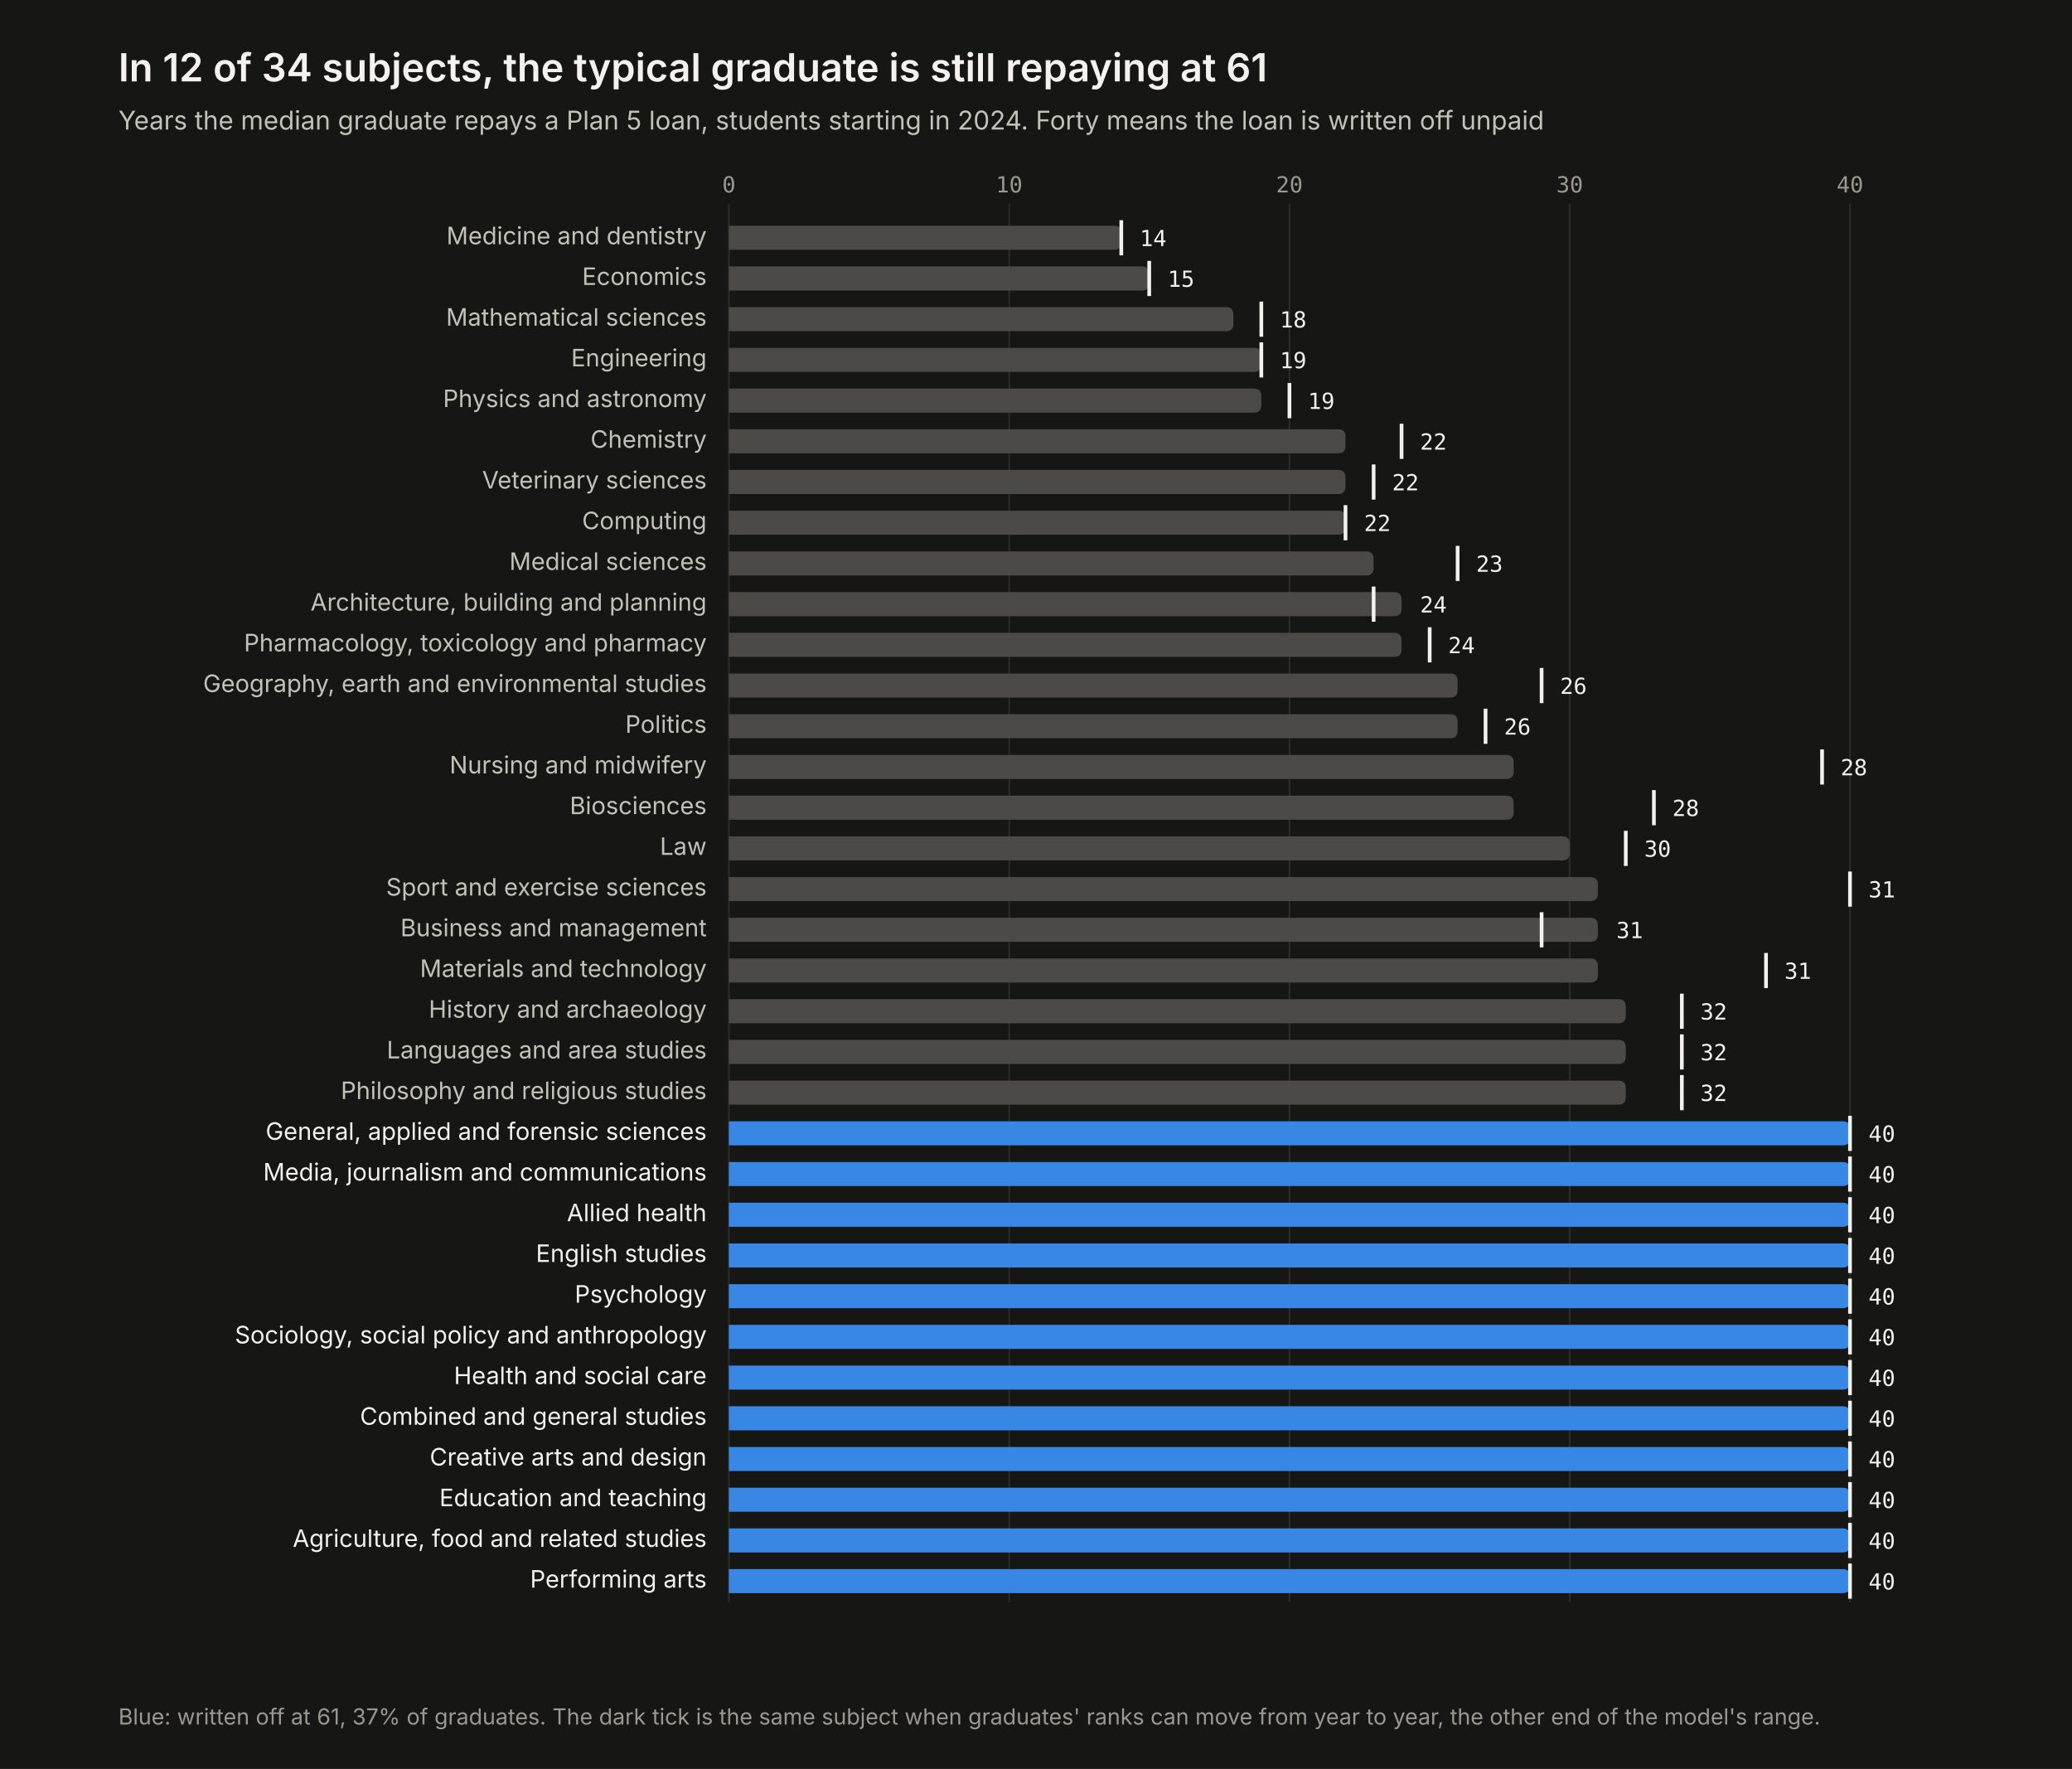
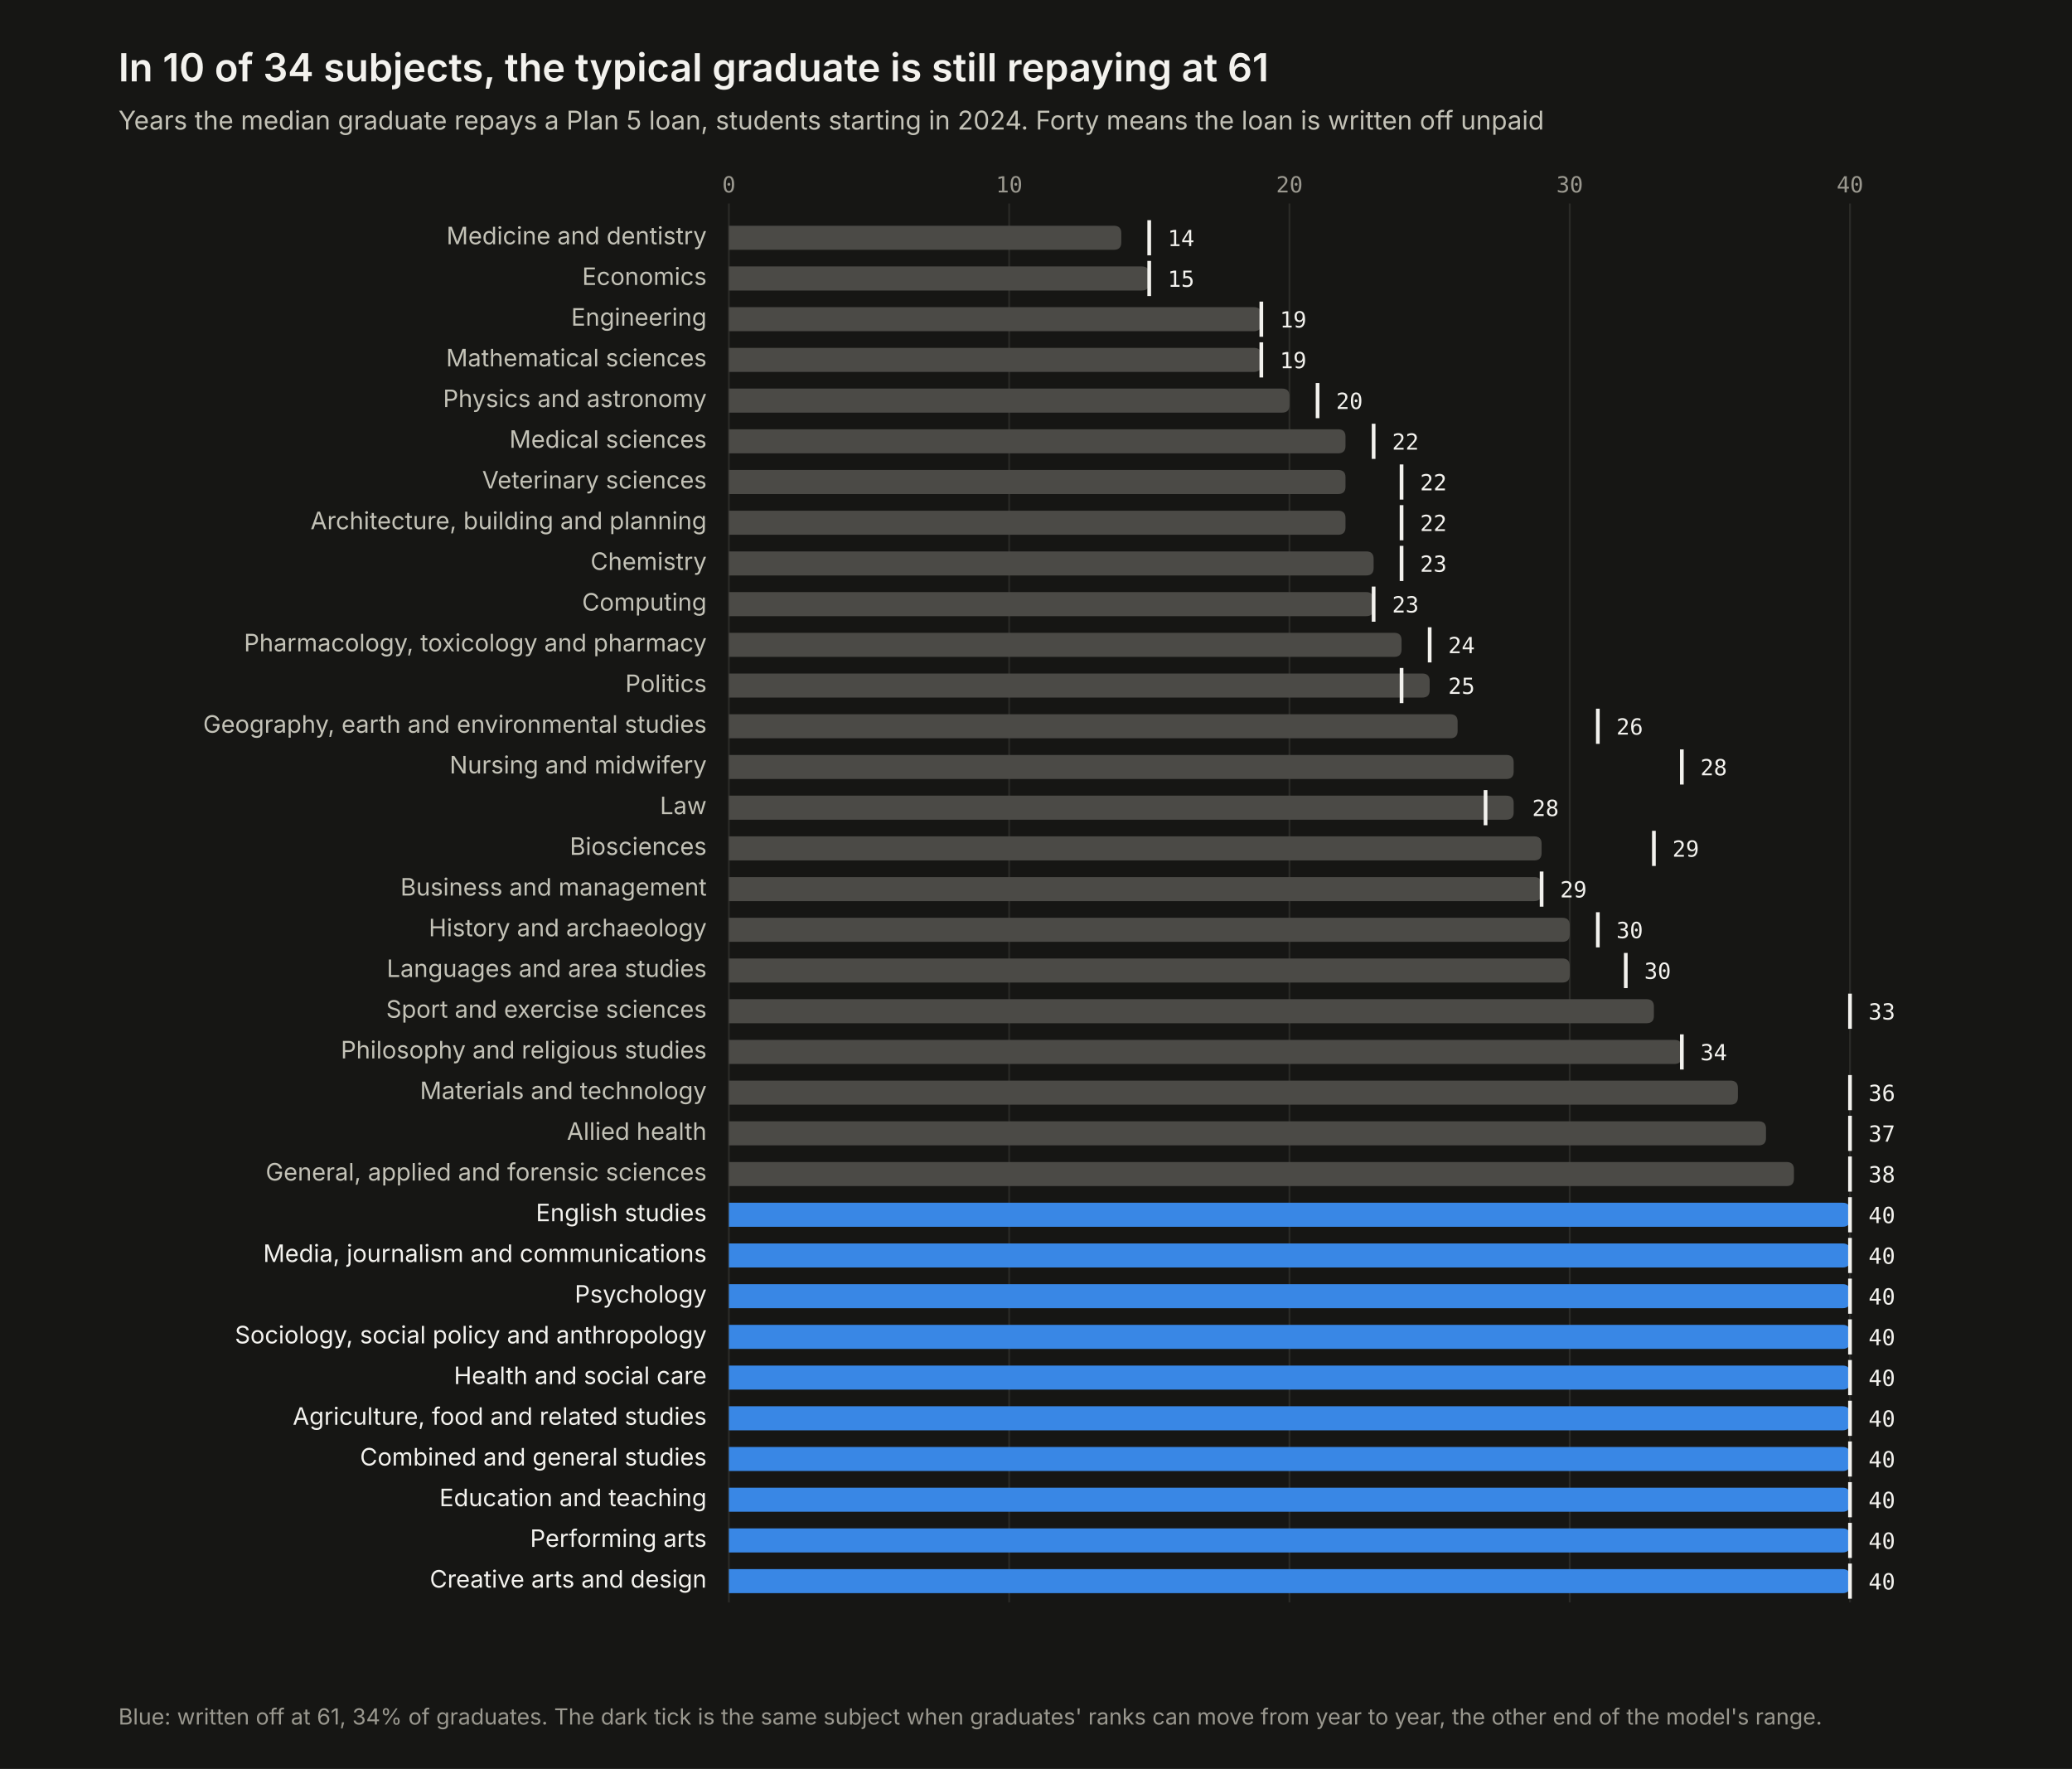
- <svg xmlns="http://www.w3.org/2000/svg" viewBox="0 0 1120 956" width="1120" height="956" role="img" aria-label="In 12 of 34 subjects, the typical graduate is still repaying at 61">
+ <svg xmlns="http://www.w3.org/2000/svg" viewBox="0 0 1120 956" width="1120" height="956" role="img" aria-label="In 10 of 34 subjects, the typical graduate is still repaying at 61">
  <rect width="1120" height="956" fill="#161614" />
-   <text x="64.0" y="44.0" font-family="'IBM Plex Sans', ui-sans-serif, system-ui, -apple-system, sans-serif" font-size="21" font-weight="600" fill="#f3f2ee" text-anchor="start">In 12 of 34 subjects, the typical graduate is still repaying at 61</text>
+   <text x="64.0" y="44.0" font-family="'IBM Plex Sans', ui-sans-serif, system-ui, -apple-system, sans-serif" font-size="21" font-weight="600" fill="#f3f2ee" text-anchor="start">In 10 of 34 subjects, the typical graduate is still repaying at 61</text>
  <text x="64.0" y="70.0" font-family="'IBM Plex Sans', ui-sans-serif, system-ui, -apple-system, sans-serif" font-size="14" font-weight="400" fill="#c3c2b7" text-anchor="start">Years the median graduate repays a Plan 5 loan, students starting in 2024. Forty means the loan is written off unpaid</text>
  <line x1="394.0" y1="110.0" x2="394.0" y2="866.0" stroke="#2a2a27" stroke-width="1.0" />
  <text x="394.0" y="104.0" font-family="'IBM Plex Mono', ui-monospace, SFMono-Regular, Menlo, monospace" font-size="12" font-weight="400" fill="#9a988f" text-anchor="middle">0</text>
  <line x1="545.5" y1="110.0" x2="545.5" y2="866.0" stroke="#2a2a27" stroke-width="1.0" />
  <text x="545.5" y="104.0" font-family="'IBM Plex Mono', ui-monospace, SFMono-Regular, Menlo, monospace" font-size="12" font-weight="400" fill="#9a988f" text-anchor="middle">10</text>
  <line x1="697.0" y1="110.0" x2="697.0" y2="866.0" stroke="#2a2a27" stroke-width="1.0" />
  <text x="697.0" y="104.0" font-family="'IBM Plex Mono', ui-monospace, SFMono-Regular, Menlo, monospace" font-size="12" font-weight="400" fill="#9a988f" text-anchor="middle">20</text>
  <line x1="848.5" y1="110.0" x2="848.5" y2="866.0" stroke="#2a2a27" stroke-width="1.0" />
  <text x="848.5" y="104.0" font-family="'IBM Plex Mono', ui-monospace, SFMono-Regular, Menlo, monospace" font-size="12" font-weight="400" fill="#9a988f" text-anchor="middle">30</text>
  <line x1="1000.0" y1="110.0" x2="1000.0" y2="866.0" stroke="#2a2a27" stroke-width="1.0" />
  <text x="1000.0" y="104.0" font-family="'IBM Plex Mono', ui-monospace, SFMono-Regular, Menlo, monospace" font-size="12" font-weight="400" fill="#9a988f" text-anchor="middle">40</text>
  <text x="382.0" y="132.0" font-family="'IBM Plex Sans', ui-sans-serif, system-ui, -apple-system, sans-serif" font-size="13" font-weight="400" fill="#c3c2b7" text-anchor="end">Medicine and dentistry</text>
  <path d="M394.0,122.0 H602.1 Q606.1,122.0 606.1,126.0 V131.0 Q606.1,135.0 602.1,135.0 H394.0 Z" fill="#4b4a46" />
-   <line x1="606.1" y1="119.0" x2="606.1" y2="138.0" stroke="#f3f2ee" stroke-width="2" />
-   <text x="616.1" y="133.0" font-family="'IBM Plex Mono', ui-monospace, SFMono-Regular, Menlo, monospace" font-size="12" font-weight="400" fill="#f3f2ee" text-anchor="start">14</text>
+   <line x1="621.2" y1="119.0" x2="621.2" y2="138.0" stroke="#f3f2ee" stroke-width="2" />
+   <text x="631.2" y="133.0" font-family="'IBM Plex Mono', ui-monospace, SFMono-Regular, Menlo, monospace" font-size="12" font-weight="400" fill="#f3f2ee" text-anchor="start">14</text>
  <text x="382.0" y="154.0" font-family="'IBM Plex Sans', ui-sans-serif, system-ui, -apple-system, sans-serif" font-size="13" font-weight="400" fill="#c3c2b7" text-anchor="end">Economics</text>
  <path d="M394.0,144.0 H617.2 Q621.2,144.0 621.2,148.0 V153.0 Q621.2,157.0 617.2,157.0 H394.0 Z" fill="#4b4a46" />
  <line x1="621.2" y1="141.0" x2="621.2" y2="160.0" stroke="#f3f2ee" stroke-width="2" />
  <text x="631.2" y="155.0" font-family="'IBM Plex Mono', ui-monospace, SFMono-Regular, Menlo, monospace" font-size="12" font-weight="400" fill="#f3f2ee" text-anchor="start">15</text>
-   <text x="382.0" y="176.0" font-family="'IBM Plex Sans', ui-sans-serif, system-ui, -apple-system, sans-serif" font-size="13" font-weight="400" fill="#c3c2b7" text-anchor="end">Mathematical sciences</text>
-   <path d="M394.0,166.0 H662.7 Q666.7,166.0 666.7,170.0 V175.0 Q666.7,179.0 662.7,179.0 H394.0 Z" fill="#4b4a46" />
+   <text x="382.0" y="176.0" font-family="'IBM Plex Sans', ui-sans-serif, system-ui, -apple-system, sans-serif" font-size="13" font-weight="400" fill="#c3c2b7" text-anchor="end">Engineering</text>
+   <path d="M394.0,166.0 H677.8 Q681.8,166.0 681.8,170.0 V175.0 Q681.8,179.0 677.8,179.0 H394.0 Z" fill="#4b4a46" />
  <line x1="681.8" y1="163.0" x2="681.8" y2="182.0" stroke="#f3f2ee" stroke-width="2" />
-   <text x="691.8" y="177.0" font-family="'IBM Plex Mono', ui-monospace, SFMono-Regular, Menlo, monospace" font-size="12" font-weight="400" fill="#f3f2ee" text-anchor="start">18</text>
-   <text x="382.0" y="198.0" font-family="'IBM Plex Sans', ui-sans-serif, system-ui, -apple-system, sans-serif" font-size="13" font-weight="400" fill="#c3c2b7" text-anchor="end">Engineering</text>
+   <text x="691.8" y="177.0" font-family="'IBM Plex Mono', ui-monospace, SFMono-Regular, Menlo, monospace" font-size="12" font-weight="400" fill="#f3f2ee" text-anchor="start">19</text>
+   <text x="382.0" y="198.0" font-family="'IBM Plex Sans', ui-sans-serif, system-ui, -apple-system, sans-serif" font-size="13" font-weight="400" fill="#c3c2b7" text-anchor="end">Mathematical sciences</text>
  <path d="M394.0,188.0 H677.8 Q681.8,188.0 681.8,192.0 V197.0 Q681.8,201.0 677.8,201.0 H394.0 Z" fill="#4b4a46" />
  <line x1="681.8" y1="185.0" x2="681.8" y2="204.0" stroke="#f3f2ee" stroke-width="2" />
  <text x="691.8" y="199.0" font-family="'IBM Plex Mono', ui-monospace, SFMono-Regular, Menlo, monospace" font-size="12" font-weight="400" fill="#f3f2ee" text-anchor="start">19</text>
  <text x="382.0" y="220.0" font-family="'IBM Plex Sans', ui-sans-serif, system-ui, -apple-system, sans-serif" font-size="13" font-weight="400" fill="#c3c2b7" text-anchor="end">Physics and astronomy</text>
-   <path d="M394.0,210.0 H677.8 Q681.8,210.0 681.8,214.0 V219.0 Q681.8,223.0 677.8,223.0 H394.0 Z" fill="#4b4a46" />
-   <line x1="697.0" y1="207.0" x2="697.0" y2="226.0" stroke="#f3f2ee" stroke-width="2" />
-   <text x="707.0" y="221.0" font-family="'IBM Plex Mono', ui-monospace, SFMono-Regular, Menlo, monospace" font-size="12" font-weight="400" fill="#f3f2ee" text-anchor="start">19</text>
-   <text x="382.0" y="242.0" font-family="'IBM Plex Sans', ui-sans-serif, system-ui, -apple-system, sans-serif" font-size="13" font-weight="400" fill="#c3c2b7" text-anchor="end">Chemistry</text>
+   <path d="M394.0,210.0 H693.0 Q697.0,210.0 697.0,214.0 V219.0 Q697.0,223.0 693.0,223.0 H394.0 Z" fill="#4b4a46" />
+   <line x1="712.2" y1="207.0" x2="712.2" y2="226.0" stroke="#f3f2ee" stroke-width="2" />
+   <text x="722.2" y="221.0" font-family="'IBM Plex Mono', ui-monospace, SFMono-Regular, Menlo, monospace" font-size="12" font-weight="400" fill="#f3f2ee" text-anchor="start">20</text>
+   <text x="382.0" y="242.0" font-family="'IBM Plex Sans', ui-sans-serif, system-ui, -apple-system, sans-serif" font-size="13" font-weight="400" fill="#c3c2b7" text-anchor="end">Medical sciences</text>
  <path d="M394.0,232.0 H723.3 Q727.3,232.0 727.3,236.0 V241.0 Q727.3,245.0 723.3,245.0 H394.0 Z" fill="#4b4a46" />
-   <line x1="757.6" y1="229.0" x2="757.6" y2="248.0" stroke="#f3f2ee" stroke-width="2" />
-   <text x="767.6" y="243.0" font-family="'IBM Plex Mono', ui-monospace, SFMono-Regular, Menlo, monospace" font-size="12" font-weight="400" fill="#f3f2ee" text-anchor="start">22</text>
+   <line x1="742.5" y1="229.0" x2="742.5" y2="248.0" stroke="#f3f2ee" stroke-width="2" />
+   <text x="752.5" y="243.0" font-family="'IBM Plex Mono', ui-monospace, SFMono-Regular, Menlo, monospace" font-size="12" font-weight="400" fill="#f3f2ee" text-anchor="start">22</text>
  <text x="382.0" y="264.0" font-family="'IBM Plex Sans', ui-sans-serif, system-ui, -apple-system, sans-serif" font-size="13" font-weight="400" fill="#c3c2b7" text-anchor="end">Veterinary sciences</text>
  <path d="M394.0,254.0 H723.3 Q727.3,254.0 727.3,258.0 V263.0 Q727.3,267.0 723.3,267.0 H394.0 Z" fill="#4b4a46" />
-   <line x1="742.5" y1="251.0" x2="742.5" y2="270.0" stroke="#f3f2ee" stroke-width="2" />
-   <text x="752.5" y="265.0" font-family="'IBM Plex Mono', ui-monospace, SFMono-Regular, Menlo, monospace" font-size="12" font-weight="400" fill="#f3f2ee" text-anchor="start">22</text>
-   <text x="382.0" y="286.0" font-family="'IBM Plex Sans', ui-sans-serif, system-ui, -apple-system, sans-serif" font-size="13" font-weight="400" fill="#c3c2b7" text-anchor="end">Computing</text>
+   <line x1="757.6" y1="251.0" x2="757.6" y2="270.0" stroke="#f3f2ee" stroke-width="2" />
+   <text x="767.6" y="265.0" font-family="'IBM Plex Mono', ui-monospace, SFMono-Regular, Menlo, monospace" font-size="12" font-weight="400" fill="#f3f2ee" text-anchor="start">22</text>
+   <text x="382.0" y="286.0" font-family="'IBM Plex Sans', ui-sans-serif, system-ui, -apple-system, sans-serif" font-size="13" font-weight="400" fill="#c3c2b7" text-anchor="end">Architecture, building and planning</text>
  <path d="M394.0,276.0 H723.3 Q727.3,276.0 727.3,280.0 V285.0 Q727.3,289.0 723.3,289.0 H394.0 Z" fill="#4b4a46" />
-   <line x1="727.3" y1="273.0" x2="727.3" y2="292.0" stroke="#f3f2ee" stroke-width="2" />
-   <text x="737.3" y="287.0" font-family="'IBM Plex Mono', ui-monospace, SFMono-Regular, Menlo, monospace" font-size="12" font-weight="400" fill="#f3f2ee" text-anchor="start">22</text>
-   <text x="382.0" y="308.0" font-family="'IBM Plex Sans', ui-sans-serif, system-ui, -apple-system, sans-serif" font-size="13" font-weight="400" fill="#c3c2b7" text-anchor="end">Medical sciences</text>
+   <line x1="757.6" y1="273.0" x2="757.6" y2="292.0" stroke="#f3f2ee" stroke-width="2" />
+   <text x="767.6" y="287.0" font-family="'IBM Plex Mono', ui-monospace, SFMono-Regular, Menlo, monospace" font-size="12" font-weight="400" fill="#f3f2ee" text-anchor="start">22</text>
+   <text x="382.0" y="308.0" font-family="'IBM Plex Sans', ui-sans-serif, system-ui, -apple-system, sans-serif" font-size="13" font-weight="400" fill="#c3c2b7" text-anchor="end">Chemistry</text>
  <path d="M394.0,298.0 H738.5 Q742.5,298.0 742.5,302.0 V307.0 Q742.5,311.0 738.5,311.0 H394.0 Z" fill="#4b4a46" />
-   <line x1="787.9" y1="295.0" x2="787.9" y2="314.0" stroke="#f3f2ee" stroke-width="2" />
-   <text x="797.9" y="309.0" font-family="'IBM Plex Mono', ui-monospace, SFMono-Regular, Menlo, monospace" font-size="12" font-weight="400" fill="#f3f2ee" text-anchor="start">23</text>
-   <text x="382.0" y="330.0" font-family="'IBM Plex Sans', ui-sans-serif, system-ui, -apple-system, sans-serif" font-size="13" font-weight="400" fill="#c3c2b7" text-anchor="end">Architecture, building and planning</text>
-   <path d="M394.0,320.0 H753.6 Q757.6,320.0 757.6,324.0 V329.0 Q757.6,333.0 753.6,333.0 H394.0 Z" fill="#4b4a46" />
+   <line x1="757.6" y1="295.0" x2="757.6" y2="314.0" stroke="#f3f2ee" stroke-width="2" />
+   <text x="767.6" y="309.0" font-family="'IBM Plex Mono', ui-monospace, SFMono-Regular, Menlo, monospace" font-size="12" font-weight="400" fill="#f3f2ee" text-anchor="start">23</text>
+   <text x="382.0" y="330.0" font-family="'IBM Plex Sans', ui-sans-serif, system-ui, -apple-system, sans-serif" font-size="13" font-weight="400" fill="#c3c2b7" text-anchor="end">Computing</text>
+   <path d="M394.0,320.0 H738.5 Q742.5,320.0 742.5,324.0 V329.0 Q742.5,333.0 738.5,333.0 H394.0 Z" fill="#4b4a46" />
  <line x1="742.5" y1="317.0" x2="742.5" y2="336.0" stroke="#f3f2ee" stroke-width="2" />
-   <text x="767.6" y="331.0" font-family="'IBM Plex Mono', ui-monospace, SFMono-Regular, Menlo, monospace" font-size="12" font-weight="400" fill="#f3f2ee" text-anchor="start">24</text>
+   <text x="752.5" y="331.0" font-family="'IBM Plex Mono', ui-monospace, SFMono-Regular, Menlo, monospace" font-size="12" font-weight="400" fill="#f3f2ee" text-anchor="start">23</text>
  <text x="382.0" y="352.0" font-family="'IBM Plex Sans', ui-sans-serif, system-ui, -apple-system, sans-serif" font-size="13" font-weight="400" fill="#c3c2b7" text-anchor="end">Pharmacology, toxicology and pharmacy</text>
  <path d="M394.0,342.0 H753.6 Q757.6,342.0 757.6,346.0 V351.0 Q757.6,355.0 753.6,355.0 H394.0 Z" fill="#4b4a46" />
  <line x1="772.8" y1="339.0" x2="772.8" y2="358.0" stroke="#f3f2ee" stroke-width="2" />
  <text x="782.8" y="353.0" font-family="'IBM Plex Mono', ui-monospace, SFMono-Regular, Menlo, monospace" font-size="12" font-weight="400" fill="#f3f2ee" text-anchor="start">24</text>
-   <text x="382.0" y="374.0" font-family="'IBM Plex Sans', ui-sans-serif, system-ui, -apple-system, sans-serif" font-size="13" font-weight="400" fill="#c3c2b7" text-anchor="end">Geography, earth and environmental studies</text>
-   <path d="M394.0,364.0 H783.9 Q787.9,364.0 787.9,368.0 V373.0 Q787.9,377.0 783.9,377.0 H394.0 Z" fill="#4b4a46" />
-   <line x1="833.3" y1="361.0" x2="833.3" y2="380.0" stroke="#f3f2ee" stroke-width="2" />
-   <text x="843.3" y="375.0" font-family="'IBM Plex Mono', ui-monospace, SFMono-Regular, Menlo, monospace" font-size="12" font-weight="400" fill="#f3f2ee" text-anchor="start">26</text>
-   <text x="382.0" y="396.0" font-family="'IBM Plex Sans', ui-sans-serif, system-ui, -apple-system, sans-serif" font-size="13" font-weight="400" fill="#c3c2b7" text-anchor="end">Politics</text>
+   <text x="382.0" y="374.0" font-family="'IBM Plex Sans', ui-sans-serif, system-ui, -apple-system, sans-serif" font-size="13" font-weight="400" fill="#c3c2b7" text-anchor="end">Politics</text>
+   <path d="M394.0,364.0 H768.8 Q772.8,364.0 772.8,368.0 V373.0 Q772.8,377.0 768.8,377.0 H394.0 Z" fill="#4b4a46" />
+   <line x1="757.6" y1="361.0" x2="757.6" y2="380.0" stroke="#f3f2ee" stroke-width="2" />
+   <text x="782.8" y="375.0" font-family="'IBM Plex Mono', ui-monospace, SFMono-Regular, Menlo, monospace" font-size="12" font-weight="400" fill="#f3f2ee" text-anchor="start">25</text>
+   <text x="382.0" y="396.0" font-family="'IBM Plex Sans', ui-sans-serif, system-ui, -apple-system, sans-serif" font-size="13" font-weight="400" fill="#c3c2b7" text-anchor="end">Geography, earth and environmental studies</text>
  <path d="M394.0,386.0 H783.9 Q787.9,386.0 787.9,390.0 V395.0 Q787.9,399.0 783.9,399.0 H394.0 Z" fill="#4b4a46" />
-   <line x1="803.0" y1="383.0" x2="803.0" y2="402.0" stroke="#f3f2ee" stroke-width="2" />
-   <text x="813.0" y="397.0" font-family="'IBM Plex Mono', ui-monospace, SFMono-Regular, Menlo, monospace" font-size="12" font-weight="400" fill="#f3f2ee" text-anchor="start">26</text>
+   <line x1="863.7" y1="383.0" x2="863.7" y2="402.0" stroke="#f3f2ee" stroke-width="2" />
+   <text x="873.7" y="397.0" font-family="'IBM Plex Mono', ui-monospace, SFMono-Regular, Menlo, monospace" font-size="12" font-weight="400" fill="#f3f2ee" text-anchor="start">26</text>
  <text x="382.0" y="418.0" font-family="'IBM Plex Sans', ui-sans-serif, system-ui, -apple-system, sans-serif" font-size="13" font-weight="400" fill="#c3c2b7" text-anchor="end">Nursing and midwifery</text>
  <path d="M394.0,408.0 H814.2 Q818.2,408.0 818.2,412.0 V417.0 Q818.2,421.0 814.2,421.0 H394.0 Z" fill="#4b4a46" />
-   <line x1="984.9" y1="405.0" x2="984.9" y2="424.0" stroke="#f3f2ee" stroke-width="2" />
-   <text x="994.9" y="419.0" font-family="'IBM Plex Mono', ui-monospace, SFMono-Regular, Menlo, monospace" font-size="12" font-weight="400" fill="#f3f2ee" text-anchor="start">28</text>
-   <text x="382.0" y="440.0" font-family="'IBM Plex Sans', ui-sans-serif, system-ui, -apple-system, sans-serif" font-size="13" font-weight="400" fill="#c3c2b7" text-anchor="end">Biosciences</text>
+   <line x1="909.1" y1="405.0" x2="909.1" y2="424.0" stroke="#f3f2ee" stroke-width="2" />
+   <text x="919.1" y="419.0" font-family="'IBM Plex Mono', ui-monospace, SFMono-Regular, Menlo, monospace" font-size="12" font-weight="400" fill="#f3f2ee" text-anchor="start">28</text>
+   <text x="382.0" y="440.0" font-family="'IBM Plex Sans', ui-sans-serif, system-ui, -apple-system, sans-serif" font-size="13" font-weight="400" fill="#c3c2b7" text-anchor="end">Law</text>
  <path d="M394.0,430.0 H814.2 Q818.2,430.0 818.2,434.0 V439.0 Q818.2,443.0 814.2,443.0 H394.0 Z" fill="#4b4a46" />
-   <line x1="894.0" y1="427.0" x2="894.0" y2="446.0" stroke="#f3f2ee" stroke-width="2" />
-   <text x="904.0" y="441.0" font-family="'IBM Plex Mono', ui-monospace, SFMono-Regular, Menlo, monospace" font-size="12" font-weight="400" fill="#f3f2ee" text-anchor="start">28</text>
-   <text x="382.0" y="462.0" font-family="'IBM Plex Sans', ui-sans-serif, system-ui, -apple-system, sans-serif" font-size="13" font-weight="400" fill="#c3c2b7" text-anchor="end">Law</text>
-   <path d="M394.0,452.0 H844.5 Q848.5,452.0 848.5,456.0 V461.0 Q848.5,465.0 844.5,465.0 H394.0 Z" fill="#4b4a46" />
-   <line x1="878.8" y1="449.0" x2="878.8" y2="468.0" stroke="#f3f2ee" stroke-width="2" />
-   <text x="888.8" y="463.0" font-family="'IBM Plex Mono', ui-monospace, SFMono-Regular, Menlo, monospace" font-size="12" font-weight="400" fill="#f3f2ee" text-anchor="start">30</text>
-   <text x="382.0" y="484.0" font-family="'IBM Plex Sans', ui-sans-serif, system-ui, -apple-system, sans-serif" font-size="13" font-weight="400" fill="#c3c2b7" text-anchor="end">Sport and exercise sciences</text>
-   <path d="M394.0,474.0 H859.7 Q863.7,474.0 863.7,478.0 V483.0 Q863.7,487.0 859.7,487.0 H394.0 Z" fill="#4b4a46" />
-   <line x1="1000.0" y1="471.0" x2="1000.0" y2="490.0" stroke="#f3f2ee" stroke-width="2" />
-   <text x="1010.0" y="485.0" font-family="'IBM Plex Mono', ui-monospace, SFMono-Regular, Menlo, monospace" font-size="12" font-weight="400" fill="#f3f2ee" text-anchor="start">31</text>
-   <text x="382.0" y="506.0" font-family="'IBM Plex Sans', ui-sans-serif, system-ui, -apple-system, sans-serif" font-size="13" font-weight="400" fill="#c3c2b7" text-anchor="end">Business and management</text>
-   <path d="M394.0,496.0 H859.7 Q863.7,496.0 863.7,500.0 V505.0 Q863.7,509.0 859.7,509.0 H394.0 Z" fill="#4b4a46" />
-   <line x1="833.3" y1="493.0" x2="833.3" y2="512.0" stroke="#f3f2ee" stroke-width="2" />
-   <text x="873.7" y="507.0" font-family="'IBM Plex Mono', ui-monospace, SFMono-Regular, Menlo, monospace" font-size="12" font-weight="400" fill="#f3f2ee" text-anchor="start">31</text>
-   <text x="382.0" y="528.0" font-family="'IBM Plex Sans', ui-sans-serif, system-ui, -apple-system, sans-serif" font-size="13" font-weight="400" fill="#c3c2b7" text-anchor="end">Materials and technology</text>
-   <path d="M394.0,518.0 H859.7 Q863.7,518.0 863.7,522.0 V527.0 Q863.7,531.0 859.7,531.0 H394.0 Z" fill="#4b4a46" />
-   <line x1="954.6" y1="515.0" x2="954.6" y2="534.0" stroke="#f3f2ee" stroke-width="2" />
-   <text x="964.6" y="529.0" font-family="'IBM Plex Mono', ui-monospace, SFMono-Regular, Menlo, monospace" font-size="12" font-weight="400" fill="#f3f2ee" text-anchor="start">31</text>
-   <text x="382.0" y="550.0" font-family="'IBM Plex Sans', ui-sans-serif, system-ui, -apple-system, sans-serif" font-size="13" font-weight="400" fill="#c3c2b7" text-anchor="end">History and archaeology</text>
-   <path d="M394.0,540.0 H874.8 Q878.8,540.0 878.8,544.0 V549.0 Q878.8,553.0 874.8,553.0 H394.0 Z" fill="#4b4a46" />
-   <line x1="909.1" y1="537.0" x2="909.1" y2="556.0" stroke="#f3f2ee" stroke-width="2" />
-   <text x="919.1" y="551.0" font-family="'IBM Plex Mono', ui-monospace, SFMono-Regular, Menlo, monospace" font-size="12" font-weight="400" fill="#f3f2ee" text-anchor="start">32</text>
-   <text x="382.0" y="572.0" font-family="'IBM Plex Sans', ui-sans-serif, system-ui, -apple-system, sans-serif" font-size="13" font-weight="400" fill="#c3c2b7" text-anchor="end">Languages and area studies</text>
-   <path d="M394.0,562.0 H874.8 Q878.8,562.0 878.8,566.0 V571.0 Q878.8,575.0 874.8,575.0 H394.0 Z" fill="#4b4a46" />
+   <line x1="803.0" y1="427.0" x2="803.0" y2="446.0" stroke="#f3f2ee" stroke-width="2" />
+   <text x="828.2" y="441.0" font-family="'IBM Plex Mono', ui-monospace, SFMono-Regular, Menlo, monospace" font-size="12" font-weight="400" fill="#f3f2ee" text-anchor="start">28</text>
+   <text x="382.0" y="462.0" font-family="'IBM Plex Sans', ui-sans-serif, system-ui, -apple-system, sans-serif" font-size="13" font-weight="400" fill="#c3c2b7" text-anchor="end">Biosciences</text>
+   <path d="M394.0,452.0 H829.3 Q833.3,452.0 833.3,456.0 V461.0 Q833.3,465.0 829.3,465.0 H394.0 Z" fill="#4b4a46" />
+   <line x1="894.0" y1="449.0" x2="894.0" y2="468.0" stroke="#f3f2ee" stroke-width="2" />
+   <text x="904.0" y="463.0" font-family="'IBM Plex Mono', ui-monospace, SFMono-Regular, Menlo, monospace" font-size="12" font-weight="400" fill="#f3f2ee" text-anchor="start">29</text>
+   <text x="382.0" y="484.0" font-family="'IBM Plex Sans', ui-sans-serif, system-ui, -apple-system, sans-serif" font-size="13" font-weight="400" fill="#c3c2b7" text-anchor="end">Business and management</text>
+   <path d="M394.0,474.0 H829.3 Q833.3,474.0 833.3,478.0 V483.0 Q833.3,487.0 829.3,487.0 H394.0 Z" fill="#4b4a46" />
+   <line x1="833.3" y1="471.0" x2="833.3" y2="490.0" stroke="#f3f2ee" stroke-width="2" />
+   <text x="843.3" y="485.0" font-family="'IBM Plex Mono', ui-monospace, SFMono-Regular, Menlo, monospace" font-size="12" font-weight="400" fill="#f3f2ee" text-anchor="start">29</text>
+   <text x="382.0" y="506.0" font-family="'IBM Plex Sans', ui-sans-serif, system-ui, -apple-system, sans-serif" font-size="13" font-weight="400" fill="#c3c2b7" text-anchor="end">History and archaeology</text>
+   <path d="M394.0,496.0 H844.5 Q848.5,496.0 848.5,500.0 V505.0 Q848.5,509.0 844.5,509.0 H394.0 Z" fill="#4b4a46" />
+   <line x1="863.7" y1="493.0" x2="863.7" y2="512.0" stroke="#f3f2ee" stroke-width="2" />
+   <text x="873.7" y="507.0" font-family="'IBM Plex Mono', ui-monospace, SFMono-Regular, Menlo, monospace" font-size="12" font-weight="400" fill="#f3f2ee" text-anchor="start">30</text>
+   <text x="382.0" y="528.0" font-family="'IBM Plex Sans', ui-sans-serif, system-ui, -apple-system, sans-serif" font-size="13" font-weight="400" fill="#c3c2b7" text-anchor="end">Languages and area studies</text>
+   <path d="M394.0,518.0 H844.5 Q848.5,518.0 848.5,522.0 V527.0 Q848.5,531.0 844.5,531.0 H394.0 Z" fill="#4b4a46" />
+   <line x1="878.8" y1="515.0" x2="878.8" y2="534.0" stroke="#f3f2ee" stroke-width="2" />
+   <text x="888.8" y="529.0" font-family="'IBM Plex Mono', ui-monospace, SFMono-Regular, Menlo, monospace" font-size="12" font-weight="400" fill="#f3f2ee" text-anchor="start">30</text>
+   <text x="382.0" y="550.0" font-family="'IBM Plex Sans', ui-sans-serif, system-ui, -apple-system, sans-serif" font-size="13" font-weight="400" fill="#c3c2b7" text-anchor="end">Sport and exercise sciences</text>
+   <path d="M394.0,540.0 H890.0 Q894.0,540.0 894.0,544.0 V549.0 Q894.0,553.0 890.0,553.0 H394.0 Z" fill="#4b4a46" />
+   <line x1="1000.0" y1="537.0" x2="1000.0" y2="556.0" stroke="#f3f2ee" stroke-width="2" />
+   <text x="1010.0" y="551.0" font-family="'IBM Plex Mono', ui-monospace, SFMono-Regular, Menlo, monospace" font-size="12" font-weight="400" fill="#f3f2ee" text-anchor="start">33</text>
+   <text x="382.0" y="572.0" font-family="'IBM Plex Sans', ui-sans-serif, system-ui, -apple-system, sans-serif" font-size="13" font-weight="400" fill="#c3c2b7" text-anchor="end">Philosophy and religious studies</text>
+   <path d="M394.0,562.0 H905.1 Q909.1,562.0 909.1,566.0 V571.0 Q909.1,575.0 905.1,575.0 H394.0 Z" fill="#4b4a46" />
  <line x1="909.1" y1="559.0" x2="909.1" y2="578.0" stroke="#f3f2ee" stroke-width="2" />
-   <text x="919.1" y="573.0" font-family="'IBM Plex Mono', ui-monospace, SFMono-Regular, Menlo, monospace" font-size="12" font-weight="400" fill="#f3f2ee" text-anchor="start">32</text>
-   <text x="382.0" y="594.0" font-family="'IBM Plex Sans', ui-sans-serif, system-ui, -apple-system, sans-serif" font-size="13" font-weight="400" fill="#c3c2b7" text-anchor="end">Philosophy and religious studies</text>
-   <path d="M394.0,584.0 H874.8 Q878.8,584.0 878.8,588.0 V593.0 Q878.8,597.0 874.8,597.0 H394.0 Z" fill="#4b4a46" />
-   <line x1="909.1" y1="581.0" x2="909.1" y2="600.0" stroke="#f3f2ee" stroke-width="2" />
-   <text x="919.1" y="595.0" font-family="'IBM Plex Mono', ui-monospace, SFMono-Regular, Menlo, monospace" font-size="12" font-weight="400" fill="#f3f2ee" text-anchor="start">32</text>
-   <text x="382.0" y="616.0" font-family="'IBM Plex Sans', ui-sans-serif, system-ui, -apple-system, sans-serif" font-size="13" font-weight="400" fill="#f3f2ee" text-anchor="end">General, applied and forensic sciences</text>
-   <path d="M394.0,606.0 H996.0 Q1000.0,606.0 1000.0,610.0 V615.0 Q1000.0,619.0 996.0,619.0 H394.0 Z" fill="#3987e5" />
+   <text x="919.1" y="573.0" font-family="'IBM Plex Mono', ui-monospace, SFMono-Regular, Menlo, monospace" font-size="12" font-weight="400" fill="#f3f2ee" text-anchor="start">34</text>
+   <text x="382.0" y="594.0" font-family="'IBM Plex Sans', ui-sans-serif, system-ui, -apple-system, sans-serif" font-size="13" font-weight="400" fill="#c3c2b7" text-anchor="end">Materials and technology</text>
+   <path d="M394.0,584.0 H935.4 Q939.4,584.0 939.4,588.0 V593.0 Q939.4,597.0 935.4,597.0 H394.0 Z" fill="#4b4a46" />
+   <line x1="1000.0" y1="581.0" x2="1000.0" y2="600.0" stroke="#f3f2ee" stroke-width="2" />
+   <text x="1010.0" y="595.0" font-family="'IBM Plex Mono', ui-monospace, SFMono-Regular, Menlo, monospace" font-size="12" font-weight="400" fill="#f3f2ee" text-anchor="start">36</text>
+   <text x="382.0" y="616.0" font-family="'IBM Plex Sans', ui-sans-serif, system-ui, -apple-system, sans-serif" font-size="13" font-weight="400" fill="#c3c2b7" text-anchor="end">Allied health</text>
+   <path d="M394.0,606.0 H950.6 Q954.6,606.0 954.6,610.0 V615.0 Q954.6,619.0 950.6,619.0 H394.0 Z" fill="#4b4a46" />
  <line x1="1000.0" y1="603.0" x2="1000.0" y2="622.0" stroke="#f3f2ee" stroke-width="2" />
-   <text x="1010.0" y="617.0" font-family="'IBM Plex Mono', ui-monospace, SFMono-Regular, Menlo, monospace" font-size="12" font-weight="400" fill="#f3f2ee" text-anchor="start">40</text>
-   <text x="382.0" y="638.0" font-family="'IBM Plex Sans', ui-sans-serif, system-ui, -apple-system, sans-serif" font-size="13" font-weight="400" fill="#f3f2ee" text-anchor="end">Media, journalism and communications</text>
-   <path d="M394.0,628.0 H996.0 Q1000.0,628.0 1000.0,632.0 V637.0 Q1000.0,641.0 996.0,641.0 H394.0 Z" fill="#3987e5" />
+   <text x="1010.0" y="617.0" font-family="'IBM Plex Mono', ui-monospace, SFMono-Regular, Menlo, monospace" font-size="12" font-weight="400" fill="#f3f2ee" text-anchor="start">37</text>
+   <text x="382.0" y="638.0" font-family="'IBM Plex Sans', ui-sans-serif, system-ui, -apple-system, sans-serif" font-size="13" font-weight="400" fill="#c3c2b7" text-anchor="end">General, applied and forensic sciences</text>
+   <path d="M394.0,628.0 H965.7 Q969.7,628.0 969.7,632.0 V637.0 Q969.7,641.0 965.7,641.0 H394.0 Z" fill="#4b4a46" />
  <line x1="1000.0" y1="625.0" x2="1000.0" y2="644.0" stroke="#f3f2ee" stroke-width="2" />
-   <text x="1010.0" y="639.0" font-family="'IBM Plex Mono', ui-monospace, SFMono-Regular, Menlo, monospace" font-size="12" font-weight="400" fill="#f3f2ee" text-anchor="start">40</text>
-   <text x="382.0" y="660.0" font-family="'IBM Plex Sans', ui-sans-serif, system-ui, -apple-system, sans-serif" font-size="13" font-weight="400" fill="#f3f2ee" text-anchor="end">Allied health</text>
+   <text x="1010.0" y="639.0" font-family="'IBM Plex Mono', ui-monospace, SFMono-Regular, Menlo, monospace" font-size="12" font-weight="400" fill="#f3f2ee" text-anchor="start">38</text>
+   <text x="382.0" y="660.0" font-family="'IBM Plex Sans', ui-sans-serif, system-ui, -apple-system, sans-serif" font-size="13" font-weight="400" fill="#f3f2ee" text-anchor="end">English studies</text>
  <path d="M394.0,650.0 H996.0 Q1000.0,650.0 1000.0,654.0 V659.0 Q1000.0,663.0 996.0,663.0 H394.0 Z" fill="#3987e5" />
  <line x1="1000.0" y1="647.0" x2="1000.0" y2="666.0" stroke="#f3f2ee" stroke-width="2" />
  <text x="1010.0" y="661.0" font-family="'IBM Plex Mono', ui-monospace, SFMono-Regular, Menlo, monospace" font-size="12" font-weight="400" fill="#f3f2ee" text-anchor="start">40</text>
-   <text x="382.0" y="682.0" font-family="'IBM Plex Sans', ui-sans-serif, system-ui, -apple-system, sans-serif" font-size="13" font-weight="400" fill="#f3f2ee" text-anchor="end">English studies</text>
+   <text x="382.0" y="682.0" font-family="'IBM Plex Sans', ui-sans-serif, system-ui, -apple-system, sans-serif" font-size="13" font-weight="400" fill="#f3f2ee" text-anchor="end">Media, journalism and communications</text>
  <path d="M394.0,672.0 H996.0 Q1000.0,672.0 1000.0,676.0 V681.0 Q1000.0,685.0 996.0,685.0 H394.0 Z" fill="#3987e5" />
  <line x1="1000.0" y1="669.0" x2="1000.0" y2="688.0" stroke="#f3f2ee" stroke-width="2" />
  <text x="1010.0" y="683.0" font-family="'IBM Plex Mono', ui-monospace, SFMono-Regular, Menlo, monospace" font-size="12" font-weight="400" fill="#f3f2ee" text-anchor="start">40</text>
  <text x="382.0" y="704.0" font-family="'IBM Plex Sans', ui-sans-serif, system-ui, -apple-system, sans-serif" font-size="13" font-weight="400" fill="#f3f2ee" text-anchor="end">Psychology</text>
  <path d="M394.0,694.0 H996.0 Q1000.0,694.0 1000.0,698.0 V703.0 Q1000.0,707.0 996.0,707.0 H394.0 Z" fill="#3987e5" />
  <line x1="1000.0" y1="691.0" x2="1000.0" y2="710.0" stroke="#f3f2ee" stroke-width="2" />
  <text x="1010.0" y="705.0" font-family="'IBM Plex Mono', ui-monospace, SFMono-Regular, Menlo, monospace" font-size="12" font-weight="400" fill="#f3f2ee" text-anchor="start">40</text>
  <text x="382.0" y="726.0" font-family="'IBM Plex Sans', ui-sans-serif, system-ui, -apple-system, sans-serif" font-size="13" font-weight="400" fill="#f3f2ee" text-anchor="end">Sociology, social policy and anthropology</text>
  <path d="M394.0,716.0 H996.0 Q1000.0,716.0 1000.0,720.0 V725.0 Q1000.0,729.0 996.0,729.0 H394.0 Z" fill="#3987e5" />
  <line x1="1000.0" y1="713.0" x2="1000.0" y2="732.0" stroke="#f3f2ee" stroke-width="2" />
  <text x="1010.0" y="727.0" font-family="'IBM Plex Mono', ui-monospace, SFMono-Regular, Menlo, monospace" font-size="12" font-weight="400" fill="#f3f2ee" text-anchor="start">40</text>
  <text x="382.0" y="748.0" font-family="'IBM Plex Sans', ui-sans-serif, system-ui, -apple-system, sans-serif" font-size="13" font-weight="400" fill="#f3f2ee" text-anchor="end">Health and social care</text>
  <path d="M394.0,738.0 H996.0 Q1000.0,738.0 1000.0,742.0 V747.0 Q1000.0,751.0 996.0,751.0 H394.0 Z" fill="#3987e5" />
  <line x1="1000.0" y1="735.0" x2="1000.0" y2="754.0" stroke="#f3f2ee" stroke-width="2" />
  <text x="1010.0" y="749.0" font-family="'IBM Plex Mono', ui-monospace, SFMono-Regular, Menlo, monospace" font-size="12" font-weight="400" fill="#f3f2ee" text-anchor="start">40</text>
-   <text x="382.0" y="770.0" font-family="'IBM Plex Sans', ui-sans-serif, system-ui, -apple-system, sans-serif" font-size="13" font-weight="400" fill="#f3f2ee" text-anchor="end">Combined and general studies</text>
+   <text x="382.0" y="770.0" font-family="'IBM Plex Sans', ui-sans-serif, system-ui, -apple-system, sans-serif" font-size="13" font-weight="400" fill="#f3f2ee" text-anchor="end">Agriculture, food and related studies</text>
  <path d="M394.0,760.0 H996.0 Q1000.0,760.0 1000.0,764.0 V769.0 Q1000.0,773.0 996.0,773.0 H394.0 Z" fill="#3987e5" />
  <line x1="1000.0" y1="757.0" x2="1000.0" y2="776.0" stroke="#f3f2ee" stroke-width="2" />
  <text x="1010.0" y="771.0" font-family="'IBM Plex Mono', ui-monospace, SFMono-Regular, Menlo, monospace" font-size="12" font-weight="400" fill="#f3f2ee" text-anchor="start">40</text>
-   <text x="382.0" y="792.0" font-family="'IBM Plex Sans', ui-sans-serif, system-ui, -apple-system, sans-serif" font-size="13" font-weight="400" fill="#f3f2ee" text-anchor="end">Creative arts and design</text>
+   <text x="382.0" y="792.0" font-family="'IBM Plex Sans', ui-sans-serif, system-ui, -apple-system, sans-serif" font-size="13" font-weight="400" fill="#f3f2ee" text-anchor="end">Combined and general studies</text>
  <path d="M394.0,782.0 H996.0 Q1000.0,782.0 1000.0,786.0 V791.0 Q1000.0,795.0 996.0,795.0 H394.0 Z" fill="#3987e5" />
  <line x1="1000.0" y1="779.0" x2="1000.0" y2="798.0" stroke="#f3f2ee" stroke-width="2" />
  <text x="1010.0" y="793.0" font-family="'IBM Plex Mono', ui-monospace, SFMono-Regular, Menlo, monospace" font-size="12" font-weight="400" fill="#f3f2ee" text-anchor="start">40</text>
  <text x="382.0" y="814.0" font-family="'IBM Plex Sans', ui-sans-serif, system-ui, -apple-system, sans-serif" font-size="13" font-weight="400" fill="#f3f2ee" text-anchor="end">Education and teaching</text>
  <path d="M394.0,804.0 H996.0 Q1000.0,804.0 1000.0,808.0 V813.0 Q1000.0,817.0 996.0,817.0 H394.0 Z" fill="#3987e5" />
  <line x1="1000.0" y1="801.0" x2="1000.0" y2="820.0" stroke="#f3f2ee" stroke-width="2" />
  <text x="1010.0" y="815.0" font-family="'IBM Plex Mono', ui-monospace, SFMono-Regular, Menlo, monospace" font-size="12" font-weight="400" fill="#f3f2ee" text-anchor="start">40</text>
-   <text x="382.0" y="836.0" font-family="'IBM Plex Sans', ui-sans-serif, system-ui, -apple-system, sans-serif" font-size="13" font-weight="400" fill="#f3f2ee" text-anchor="end">Agriculture, food and related studies</text>
+   <text x="382.0" y="836.0" font-family="'IBM Plex Sans', ui-sans-serif, system-ui, -apple-system, sans-serif" font-size="13" font-weight="400" fill="#f3f2ee" text-anchor="end">Performing arts</text>
  <path d="M394.0,826.0 H996.0 Q1000.0,826.0 1000.0,830.0 V835.0 Q1000.0,839.0 996.0,839.0 H394.0 Z" fill="#3987e5" />
  <line x1="1000.0" y1="823.0" x2="1000.0" y2="842.0" stroke="#f3f2ee" stroke-width="2" />
  <text x="1010.0" y="837.0" font-family="'IBM Plex Mono', ui-monospace, SFMono-Regular, Menlo, monospace" font-size="12" font-weight="400" fill="#f3f2ee" text-anchor="start">40</text>
-   <text x="382.0" y="858.0" font-family="'IBM Plex Sans', ui-sans-serif, system-ui, -apple-system, sans-serif" font-size="13" font-weight="400" fill="#f3f2ee" text-anchor="end">Performing arts</text>
+   <text x="382.0" y="858.0" font-family="'IBM Plex Sans', ui-sans-serif, system-ui, -apple-system, sans-serif" font-size="13" font-weight="400" fill="#f3f2ee" text-anchor="end">Creative arts and design</text>
  <path d="M394.0,848.0 H996.0 Q1000.0,848.0 1000.0,852.0 V857.0 Q1000.0,861.0 996.0,861.0 H394.0 Z" fill="#3987e5" />
  <line x1="1000.0" y1="845.0" x2="1000.0" y2="864.0" stroke="#f3f2ee" stroke-width="2" />
  <text x="1010.0" y="859.0" font-family="'IBM Plex Mono', ui-monospace, SFMono-Regular, Menlo, monospace" font-size="12" font-weight="400" fill="#f3f2ee" text-anchor="start">40</text>
-   <text x="64.0" y="932.0" font-family="'IBM Plex Sans', ui-sans-serif, system-ui, -apple-system, sans-serif" font-size="12" font-weight="400" fill="#9a988f" text-anchor="start">Blue: written off at 61, 37% of graduates. The dark tick is the same subject when graduates' ranks can move from year to year, the other end of the model's range.</text>
+   <text x="64.0" y="932.0" font-family="'IBM Plex Sans', ui-sans-serif, system-ui, -apple-system, sans-serif" font-size="12" font-weight="400" fill="#9a988f" text-anchor="start">Blue: written off at 61, 34% of graduates. The dark tick is the same subject when graduates' ranks can move from year to year, the other end of the model's range.</text>
</svg>
